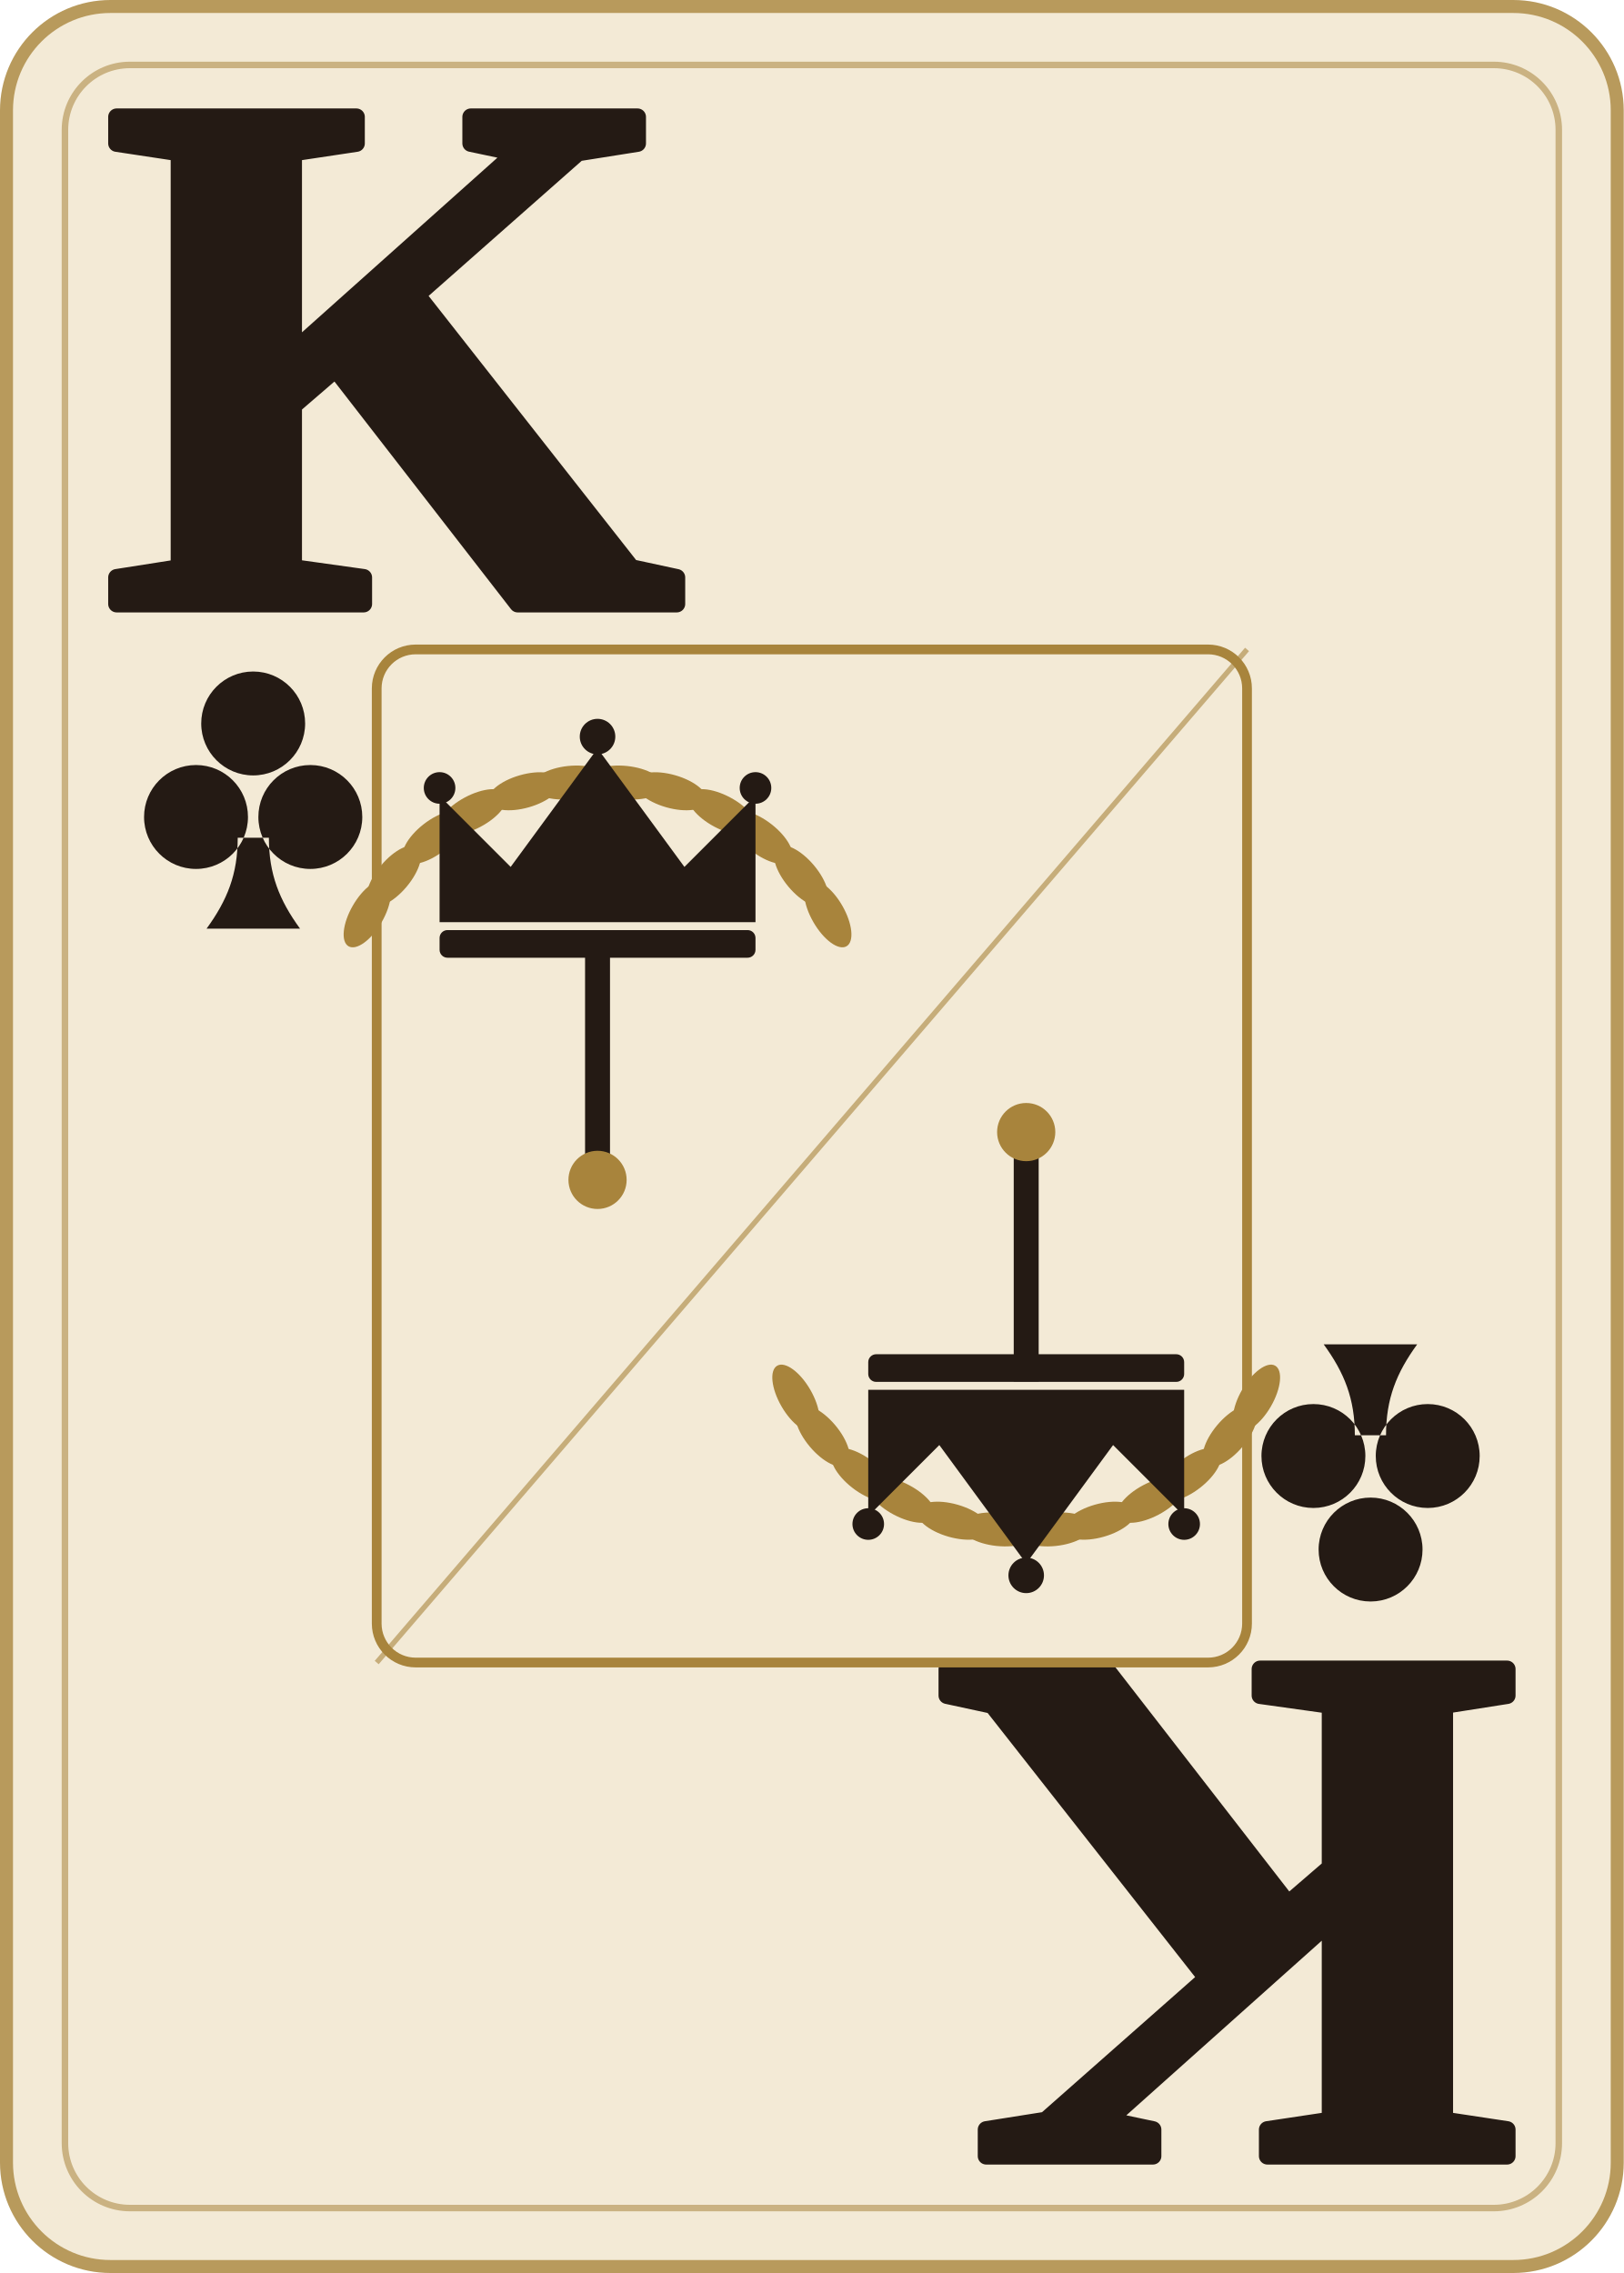
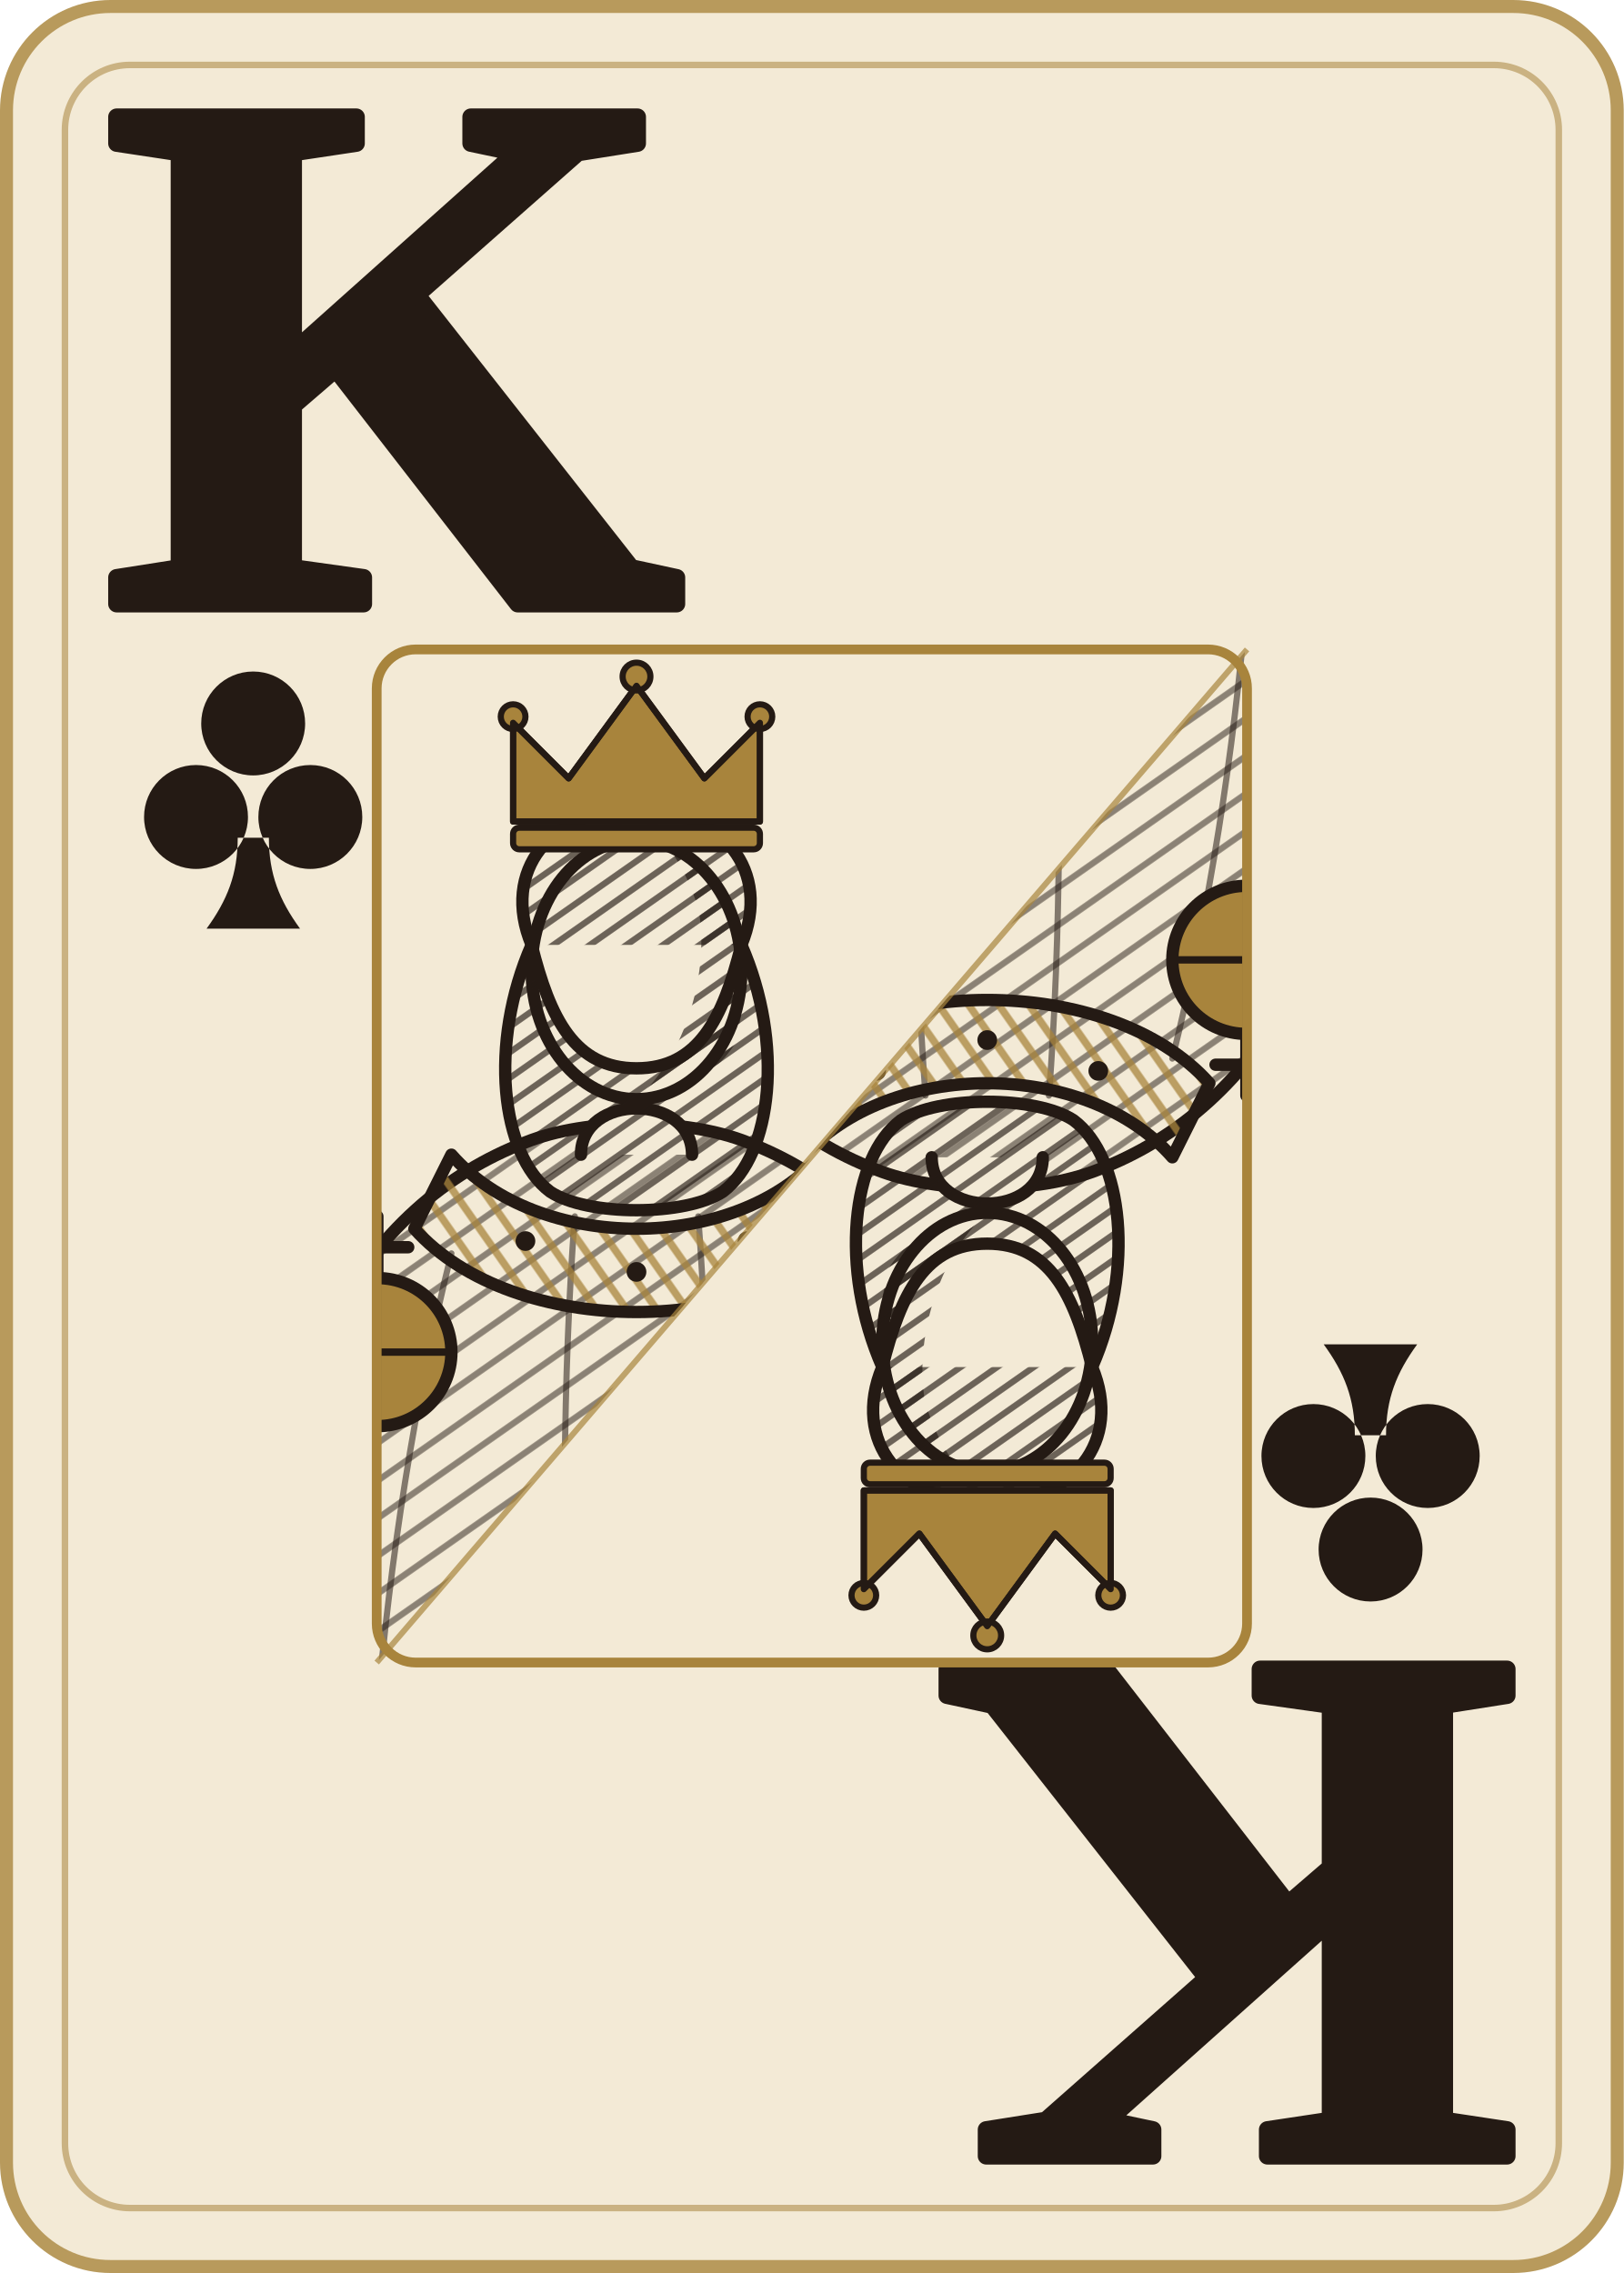
<svg xmlns="http://www.w3.org/2000/svg" viewBox="0 0 250 350">
  <defs>
    <path id="s" d="M50 6a20 20 0 1 1-.1 0zM28 42a20 20 0 1 1-.1 0zM72 42a20 20 0 1 1-.1 0zM44 70c0 14-4 24-12 35h36c-8-11-12-21-12-35z" fill="#241a14" />
    <g id="r">
      <path d="M82.159 -75.0V-70.917L72.987 -69.463L48.21 -47.595L81.208 -5.593L88.199 -4.083V0.0H63.702L35.682 -36.13L29.195 -30.537V-5.593L39.989 -4.083V0.0H1.957V-4.083L11.577 -5.593V-69.463L1.957 -70.917V-75.0H38.87V-70.917L29.195 -69.463V-38.926L63.367 -69.463L56.488 -70.917V-75.0Z" fill="#241a14" stroke="#241a14" stroke-width="2.6" stroke-linejoin="round" />
    </g>
  </defs>
  <rect x="1" y="1" width="248" height="348" rx="16" fill="#f3ead6" stroke="#b89a5c" stroke-width="2" />
  <rect x="10" y="10" width="230" height="330" rx="10" fill="none" stroke="#a8843c" stroke-width="1" opacity=".55" />
  <g>
    <use href="#r" transform="translate(16 93)" />
    <use href="#s" transform="translate(38 121.9) translate(-19 -20.9) scale(0.4)" />
  </g>
  <g transform="rotate(180 125.0 175.0)">
    <use href="#r" transform="translate(16 93)" />
    <use href="#s" transform="translate(38 121.9) translate(-19 -20.9) scale(0.4)" />
  </g>
-   <rect x="58" y="100" width="134" height="156" rx="6" fill="none" stroke="#a8843c" stroke-width="1.5" />
-   <path d="M58 256L192 100" stroke="#a8843c" stroke-width=".8" opacity=".6" />
-   <g transform="translate(92 142) scale(.64)">
-     <g>
-       <g>
-         <ellipse cx="-55.4" cy="-2" rx="9" ry="4" transform="rotate(-60 -55.4 -2)" fill="#a8843c" />
-         <ellipse cx="55.4" cy="-2" rx="9" ry="4" transform="rotate(60 55.4 -2)" fill="#a8843c" />
-         <ellipse cx="-39.4" cy="-20.4" rx="9" ry="4" transform="rotate(-38 -39.4 -20.4)" fill="#a8843c" />
-         <ellipse cx="39.4" cy="-20.4" rx="9" ry="4" transform="rotate(38 39.4 -20.4)" fill="#a8843c" />
-         <ellipse cx="-17.6" cy="-31.5" rx="9" ry="4" transform="rotate(-16 -17.6 -31.5)" fill="#a8843c" />
-         <ellipse cx="17.6" cy="-31.5" rx="9" ry="4" transform="rotate(16 17.6 -31.5)" fill="#a8843c" />
-         <ellipse cx="6.7" cy="-33.6" rx="9" ry="4" transform="rotate(6 6.7 -33.6)" fill="#a8843c" />
-         <ellipse cx="-6.7" cy="-33.6" rx="9" ry="4" transform="rotate(-6 -6.7 -33.6)" fill="#a8843c" />
-         <ellipse cx="30" cy="-26.5" rx="9" ry="4" transform="rotate(28 30 -26.5)" fill="#a8843c" />
-         <ellipse cx="-30" cy="-26.5" rx="9" ry="4" transform="rotate(-28 -30 -26.5)" fill="#a8843c" />
-         <ellipse cx="49" cy="-11.1" rx="9" ry="4" transform="rotate(50 49 -11.1)" fill="#a8843c" />
-         <ellipse cx="-49" cy="-11.1" rx="9" ry="4" transform="rotate(-50 -49 -11.1)" fill="#a8843c" />
+   <defs>
+     <clipPath id="cu">
+       <polygon points="58,100 192,100 58,256" />
+     </clipPath>
+     <clipPath id="cd">
+       <polygon points="192,256 192,100 58,256" />
+     </clipPath>
+     <pattern id="hh" width="5" height="5" patternUnits="userSpaceOnUse" patternTransform="rotate(-35)">
+       <path d="M0 2.5h5" stroke="#241a14" stroke-width="1" opacity=".5" />
+     </pattern>
+     <pattern id="hg" width="4" height="4" patternUnits="userSpaceOnUse" patternTransform="rotate(55)">
+       <path d="M0 2h4" stroke="#a8843c" stroke-width="1.2" opacity=".75" />
+     </pattern>
+     <pattern id="hd" width="3.4" height="3.4" patternUnits="userSpaceOnUse" patternTransform="rotate(-35)">
+       <path d="M0 1.7h3.4" stroke="#241a14" stroke-width="1" opacity=".65" />
+     </pattern>
+   </defs>
+   <g clip-path="url(#cu)">
+     <g transform="translate(98 174) scale(.95)">
+       <g stroke="#241a14" stroke-width="2" stroke-linejoin="round" stroke-linecap="round">
+         <path d="M-64 94C-62 40-44 12-18 2 -8 -2 8 -2 18 2 44 12 62 40 64 94Z" fill="#f3ead6" />
+         <path d="M-64 94C-62 40-44 12-18 2 -8 -2 8 -2 18 2 44 12 62 40 64 94Z" fill="url(#hh)" stroke="none" />
+         <path d="M-30 20C-36 44-40 70-42 94M30 20C36 44 40 70 42 94M-10 14C-12 40-12 70-11 94M10 14C12 40 12 70 11 94" fill="none" stroke-width="1" opacity=".55" />
+         <path d="M-30 4C-16 20 16 20 30 4L36 16C20 34-20 34-36 16Z" fill="url(#hg)" stroke-width="1.4" />
+         <path d="M-30 4C-16 20 16 20 30 4L36 16C20 34-20 34-36 16Z" fill="none" />
+         <g fill="#241a14" stroke="none">
+           <circle cx="-18" cy="18" r="1.6" />
+           <circle cx="0" cy="23" r="1.6" />
+           <circle cx="18" cy="18" r="1.6" />
+         </g>
+         <path d="M-9 4C-9 -6 9 -6 9 4" fill="#f3ead6" />
+         <ellipse cx="0" cy="-26" rx="17" ry="21" fill="#f3ead6" />
+         <path d="M4-47C16-44 20-30 16-14 12-8 6-5 0-5 8-12 12-26 10-36 8-42 6-45 4-47Z" fill="url(#hd)" stroke="none" />
+         <path d="M-17-30C-24-14-22 4-14 10-8 14 8 14 14 10 22 4 24-14 17-30 14-18 10-10 0-10-10-10-14-18-17-30Z" fill="url(#hd)" />
+         <path d="M-17-30C-22-42-14-52 0-52 14-52 22-42 17-30" fill="url(#hd)" />
+         <g transform="translate(0 -50) scale(.5)">
+           <g transform="scale(1)">
+             <path d="M-40 0V-32L-22-14 0-44 22-14 40-32V0Z" fill="#a8843c" />
+             <circle cx="-40" cy="-34" r="4" fill="#a8843c" />
+             <circle cx="0" cy="-47" r="4.5" fill="#a8843c" />
+             <circle cx="40" cy="-34" r="4" fill="#a8843c" />
+             <rect x="-40" y="2" width="80" height="7" rx="2" fill="#a8843c" />
+           </g>
+         </g>
+         <g transform="translate(0 -50) scale(.5)" fill="none" stroke="#241a14" stroke-width="2">
+           <path d="M-40 0V-32L-22-14 0-44 22-14 40-32V0Z" />
+         </g>
+         <g transform="translate(-42 36)">
+           <circle r="12" fill="#a8843c" />
+           <path d="M-12 0H12M0-12V12" stroke-width="1.2" />
+           <path d="M0-12V-22M-5-17H5" stroke-width="2" />
+         </g>
      </g>
-       <g transform="scale(0.95)">
-         <path d="M-40 0V-32L-22-14 0-44 22-14 40-32V0Z" fill="#241a14" />
-         <circle cx="-40" cy="-34" r="4" fill="#241a14" />
-         <circle cx="0" cy="-47" r="4.5" fill="#241a14" />
-         <circle cx="40" cy="-34" r="4" fill="#241a14" />
-         <rect x="-40" y="2" width="80" height="7" rx="2" fill="#241a14" />
-       </g>
-       <rect x="-3" y="2" width="6" height="56" fill="#241a14" />
-       <circle cx="0" cy="62" r="7" fill="#a8843c" />
    </g>
  </g>
-   <g transform="translate(158 214) rotate(180) scale(.64)">
-     <g>
-       <g>
-         <ellipse cx="-55.4" cy="-2" rx="9" ry="4" transform="rotate(-60 -55.4 -2)" fill="#a8843c" />
-         <ellipse cx="55.4" cy="-2" rx="9" ry="4" transform="rotate(60 55.4 -2)" fill="#a8843c" />
-         <ellipse cx="-39.4" cy="-20.4" rx="9" ry="4" transform="rotate(-38 -39.4 -20.4)" fill="#a8843c" />
-         <ellipse cx="39.4" cy="-20.4" rx="9" ry="4" transform="rotate(38 39.4 -20.4)" fill="#a8843c" />
-         <ellipse cx="-17.6" cy="-31.5" rx="9" ry="4" transform="rotate(-16 -17.6 -31.5)" fill="#a8843c" />
-         <ellipse cx="17.6" cy="-31.5" rx="9" ry="4" transform="rotate(16 17.6 -31.5)" fill="#a8843c" />
-         <ellipse cx="6.7" cy="-33.6" rx="9" ry="4" transform="rotate(6 6.7 -33.6)" fill="#a8843c" />
-         <ellipse cx="-6.7" cy="-33.6" rx="9" ry="4" transform="rotate(-6 -6.7 -33.6)" fill="#a8843c" />
-         <ellipse cx="30" cy="-26.5" rx="9" ry="4" transform="rotate(28 30 -26.5)" fill="#a8843c" />
-         <ellipse cx="-30" cy="-26.5" rx="9" ry="4" transform="rotate(-28 -30 -26.5)" fill="#a8843c" />
-         <ellipse cx="49" cy="-11.1" rx="9" ry="4" transform="rotate(50 49 -11.1)" fill="#a8843c" />
-         <ellipse cx="-49" cy="-11.1" rx="9" ry="4" transform="rotate(-50 -49 -11.1)" fill="#a8843c" />
+   <g clip-path="url(#cd)">
+     <g transform="translate(152 182) rotate(180) scale(.95)">
+       <g stroke="#241a14" stroke-width="2" stroke-linejoin="round" stroke-linecap="round">
+         <path d="M-64 94C-62 40-44 12-18 2 -8 -2 8 -2 18 2 44 12 62 40 64 94Z" fill="#f3ead6" />
+         <path d="M-64 94C-62 40-44 12-18 2 -8 -2 8 -2 18 2 44 12 62 40 64 94Z" fill="url(#hh)" stroke="none" />
+         <path d="M-30 20C-36 44-40 70-42 94M30 20C36 44 40 70 42 94M-10 14C-12 40-12 70-11 94M10 14C12 40 12 70 11 94" fill="none" stroke-width="1" opacity=".55" />
+         <path d="M-30 4C-16 20 16 20 30 4L36 16C20 34-20 34-36 16Z" fill="url(#hg)" stroke-width="1.4" />
+         <path d="M-30 4C-16 20 16 20 30 4L36 16C20 34-20 34-36 16Z" fill="none" />
+         <g fill="#241a14" stroke="none">
+           <circle cx="-18" cy="18" r="1.6" />
+           <circle cx="0" cy="23" r="1.6" />
+           <circle cx="18" cy="18" r="1.6" />
+         </g>
+         <path d="M-9 4C-9 -6 9 -6 9 4" fill="#f3ead6" />
+         <ellipse cx="0" cy="-26" rx="17" ry="21" fill="#f3ead6" />
+         <path d="M4-47C16-44 20-30 16-14 12-8 6-5 0-5 8-12 12-26 10-36 8-42 6-45 4-47Z" fill="url(#hd)" stroke="none" />
+         <path d="M-17-30C-24-14-22 4-14 10-8 14 8 14 14 10 22 4 24-14 17-30 14-18 10-10 0-10-10-10-14-18-17-30Z" fill="url(#hd)" />
+         <path d="M-17-30C-22-42-14-52 0-52 14-52 22-42 17-30" fill="url(#hd)" />
+         <g transform="translate(0 -50) scale(.5)">
+           <g transform="scale(1)">
+             <path d="M-40 0V-32L-22-14 0-44 22-14 40-32V0Z" fill="#a8843c" />
+             <circle cx="-40" cy="-34" r="4" fill="#a8843c" />
+             <circle cx="0" cy="-47" r="4.5" fill="#a8843c" />
+             <circle cx="40" cy="-34" r="4" fill="#a8843c" />
+             <rect x="-40" y="2" width="80" height="7" rx="2" fill="#a8843c" />
+           </g>
+         </g>
+         <g transform="translate(0 -50) scale(.5)" fill="none" stroke="#241a14" stroke-width="2">
+           <path d="M-40 0V-32L-22-14 0-44 22-14 40-32V0Z" />
+         </g>
+         <g transform="translate(-42 36)">
+           <circle r="12" fill="#a8843c" />
+           <path d="M-12 0H12M0-12V12" stroke-width="1.2" />
+           <path d="M0-12V-22M-5-17H5" stroke-width="2" />
+         </g>
      </g>
-       <g transform="scale(0.95)">
-         <path d="M-40 0V-32L-22-14 0-44 22-14 40-32V0Z" fill="#241a14" />
-         <circle cx="-40" cy="-34" r="4" fill="#241a14" />
-         <circle cx="0" cy="-47" r="4.5" fill="#241a14" />
-         <circle cx="40" cy="-34" r="4" fill="#241a14" />
-         <rect x="-40" y="2" width="80" height="7" rx="2" fill="#241a14" />
-       </g>
-       <rect x="-3" y="2" width="6" height="56" fill="#241a14" />
-       <circle cx="0" cy="62" r="7" fill="#a8843c" />
    </g>
  </g>
+   <path d="M58 256L192 100" stroke="#a8843c" stroke-width=".9" opacity=".7" />
+   <rect x="58" y="100" width="134" height="156" rx="6" fill="none" stroke="#a8843c" stroke-width="1.5" />
</svg>
